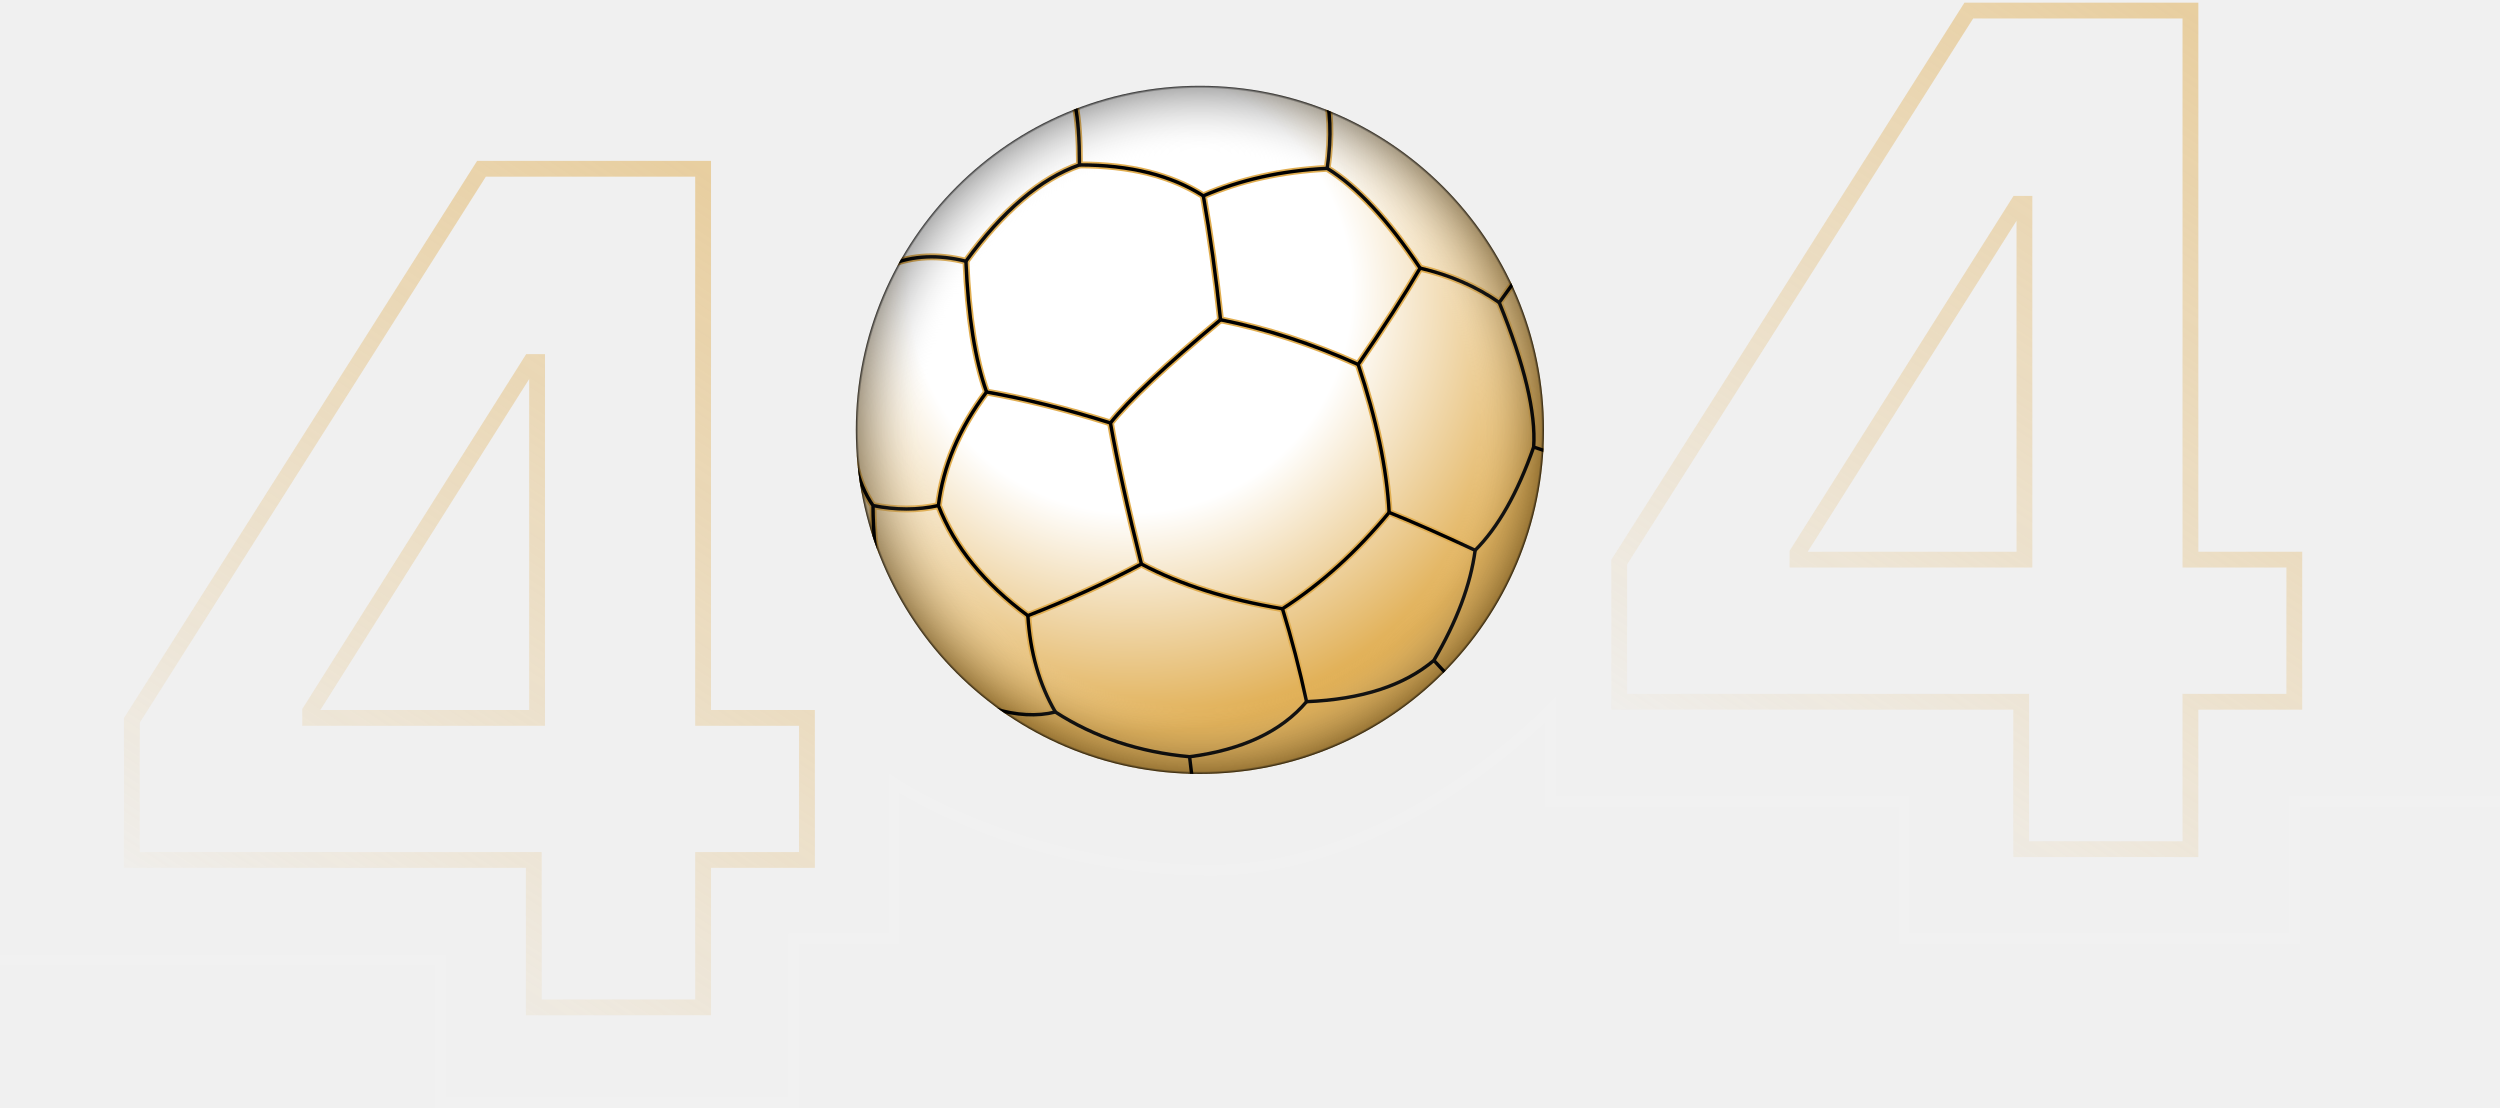
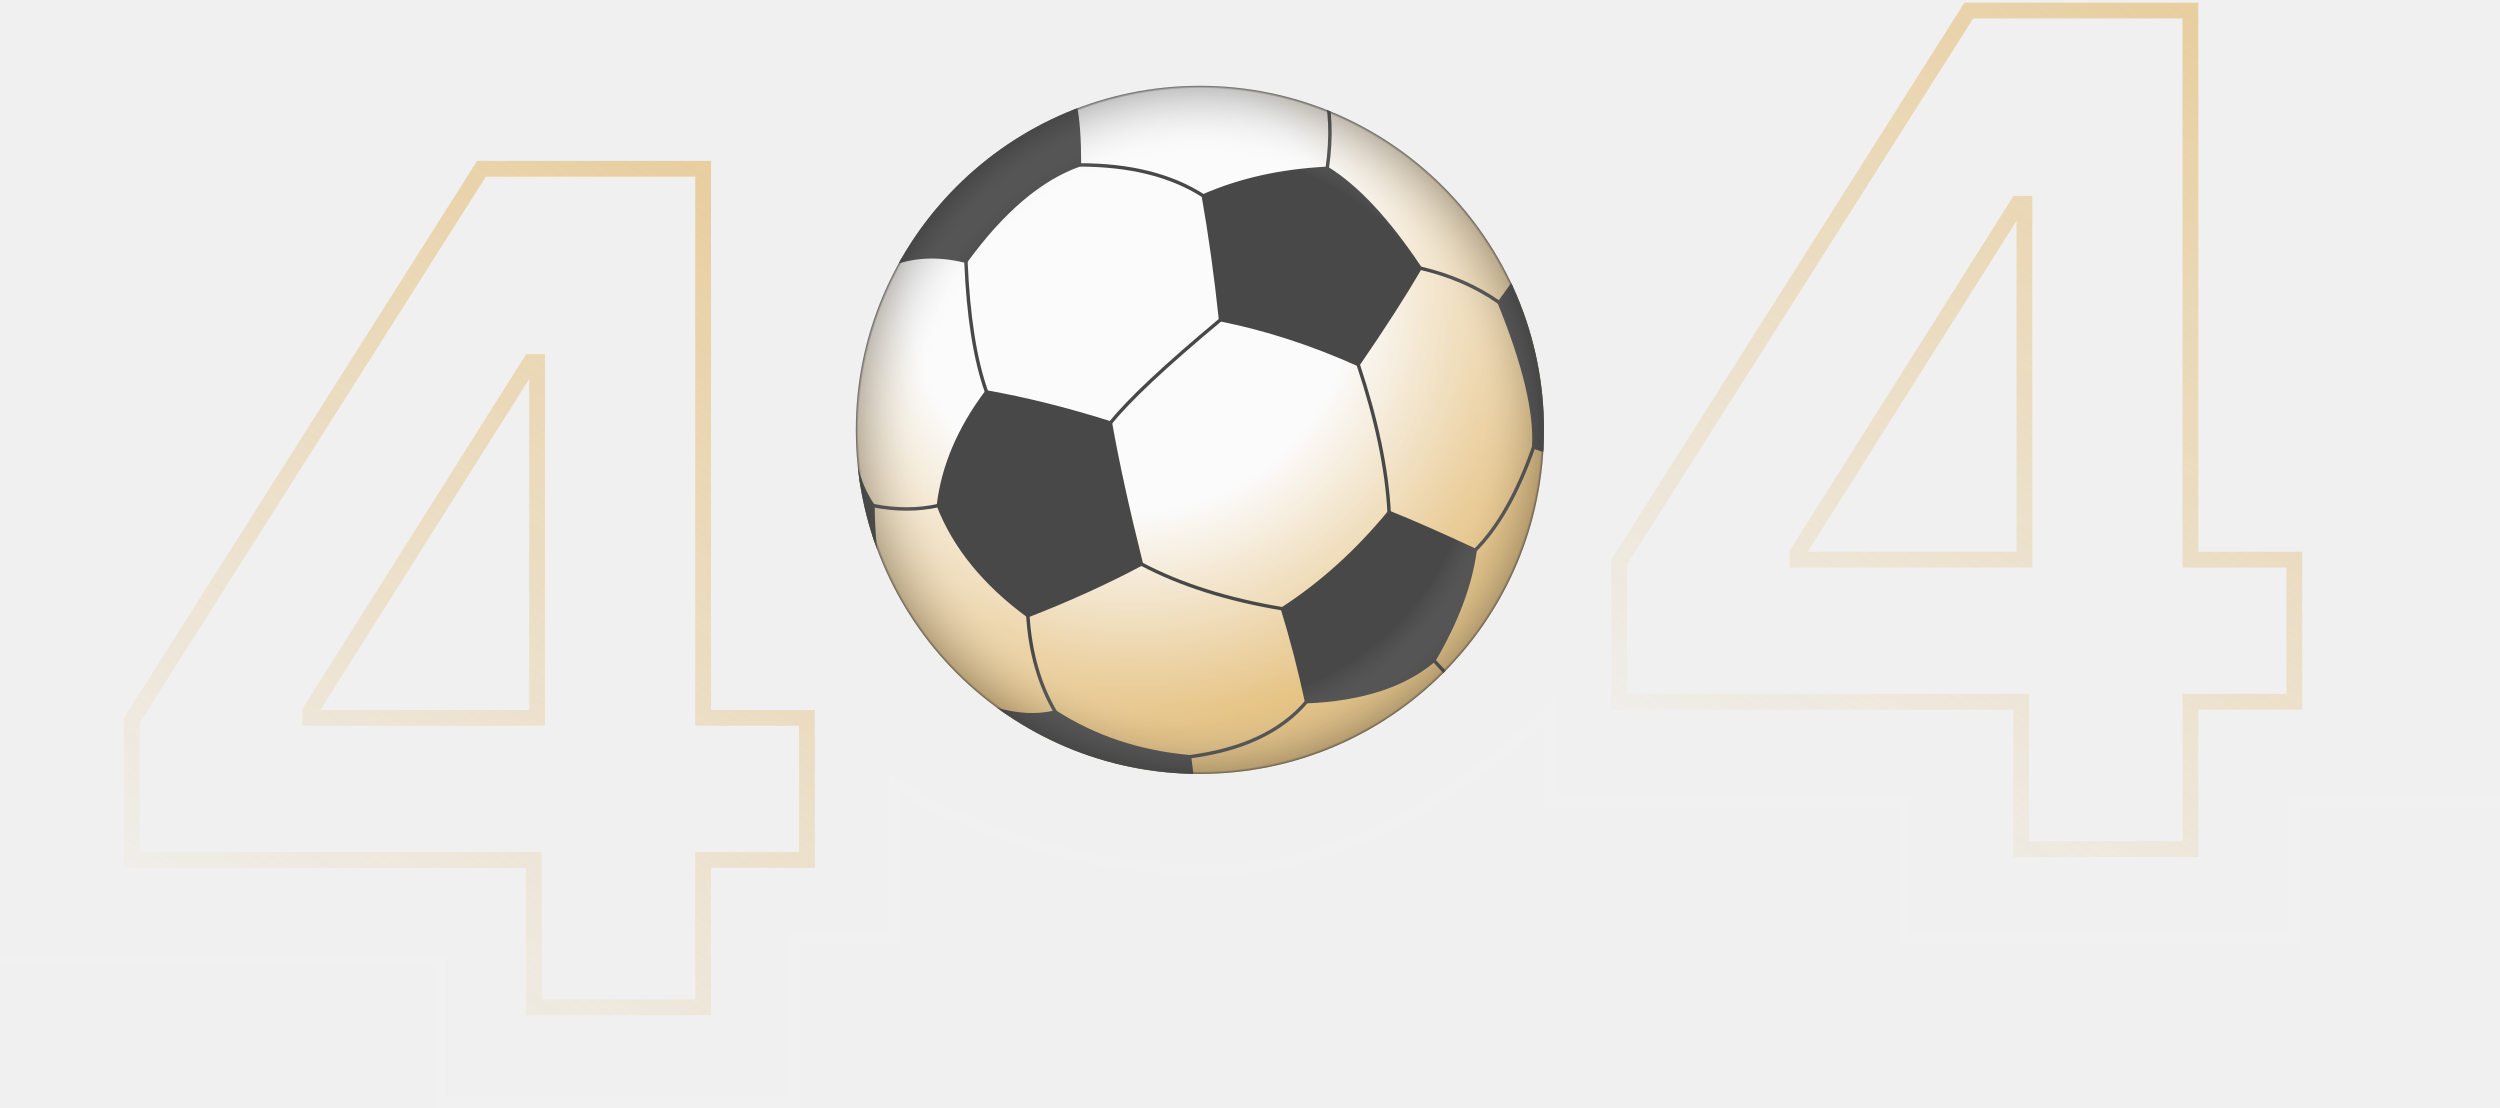
<svg xmlns="http://www.w3.org/2000/svg" xmlns:xlink="http://www.w3.org/1999/xlink" fill="none" height="210" viewBox="0 0 474 210" width="474">
  <filter id="a" color-interpolation-filters="sRGB" filterUnits="userSpaceOnUse" height="116.412" width="116.412" x="175.337" y="-8.941">
    <feFlood flood-opacity="0" result="BackgroundImageFix" />
    <feBlend in="SourceGraphic" in2="BackgroundImageFix" mode="normal" result="shape" />
    <feGaussianBlur result="effect1_foregroundBlur_116:1137" stdDeviation="15" />
  </filter>
  <linearGradient id="b">
    <stop offset="0" stop-color="#e0ad50" stop-opacity="0" />
    <stop offset="1" stop-color="#e0ad50" />
  </linearGradient>
  <linearGradient id="c" gradientUnits="userSpaceOnUse" x1="25" x2="126.155" xlink:href="#b" y1="183" y2="27.084" />
  <linearGradient id="d" gradientUnits="userSpaceOnUse" x1="307" x2="408.155" xlink:href="#b" y1="153" y2="-2.916" />
  <mask id="f" height="137" maskUnits="userSpaceOnUse" width="137" x="159" y="13">
    <circle cx="227.5" cy="81.5" fill="#e0ad50" opacity=".8" r="68.5" />
  </mask>
  <path d="m25 163.051h76.211v27.949h32.097v-27.949h19.692v-26.94h-19.692v-104.111h-42.021l-66.287 104.577zm76.831-26.94h-43.029v-1.242l41.788-66.225h1.24z" opacity=".5" stroke="url(#c)" stroke-width="3" />
  <path d="m307 133.051h76.211v27.949h32.097v-27.949h19.692v-26.94h-19.692v-104.111h-42.021l-66.287 104.577zm76.831-26.94h-43.028v-1.242l41.788-66.225h1.24z" opacity=".5" stroke="url(#d)" stroke-width="3" />
-   <svg x="159" y="13" width="137px" height="137px" viewBox="-105 -105 210 210">
+   <svg opacity="0.7" x="159" y="13" width="137px" height="137px" viewBox="-105 -105 210 210">
    <defs>
      <radialGradient id="b2" cx=".4" cy=".3" r=".8">
        <stop offset="0" stop-color="#fff" />
        <stop offset=".4" stop-color="#fff" />
        <stop offset=".8" stop-color="#e0ad50" />
      </radialGradient>
      <radialGradient id="d2" cx=".5" cy=".5" r=".5">
        <stop offset="0" stop-color="#fff" stop-opacity="0" />
        <stop offset=".8" stop-color="#fff" stop-opacity="0" />
        <stop offset=".99" stop-opacity=".3" />
        <stop offset="1" />
      </radialGradient>
      <clipPath id="a2">
        <circle r="100" stroke-width="0" />
      </clipPath>
      <g id="c2" stroke-linejoin="round" clip-path="url(#a2)">
-         <path d="M6-32q20 4 40 13 11-16 18-28-14-21-27-29-20 1-36 8 3 17 5 36M-26-2q-19-6-36-9-12 16-14 33 7 18 26 32 18-7 33-15-6-24-9-41m-69 24q-7-10-7-30v88h17q-10-35-10-58m150 2Q41 41 24 52q4 13 7 27 24-1 37-12 10-17 12-32-15-7-25-11M0 120l-3-25q-22-2-39-13-8 2-18-1M-90-48q10-4 22-1 16-22 33-28 0-23-5-23h-60m200 45L87-37Q98-10 97 5l3 1" />
+         <path fill="#000" d="M6-32q20 4 40 13 11-16 18-28-14-21-27-29-20 1-36 8 3 17 5 36M-26-2q-19-6-36-9-12 16-14 33 7 18 26 32 18-7 33-15-6-24-9-41m-69 24q-7-10-7-30v88h17q-10-35-10-58m150 2Q41 41 24 52q4 13 7 27 24-1 37-12 10-17 12-32-15-7-25-11M0 120l-3-25q-22-2-39-13-8 2-18-1M-90-48q10-4 22-1 16-22 33-28 0-23-5-23h-60m200 45L87-37Q98-10 97 5l3 1" />
        <path fill="none" d="M6-32Q-18-12-26-2m72-17q8 24 9 43m9-71q13 3 23 10M37-76q2-14-1-24M1-68q-14-9-36-9m-27 66q-5-14-6-38m-8 71q-9 2-19 0m45 32q1 16 8 28m25-43q17 9 41 13m7 27Q20 92-3 95m71-28 12 13m0-45Q90 25 97 5" />
      </g>
    </defs>
    <circle r="100" fill="#fff" />
    <circle r="100" fill="url(#b2)" />
-     <use xlink:href="#c2" stroke="#e0ad50" stroke-width="2" />
    <use xlink:href="#c2" stroke="#000" />
    <circle r="100" fill="url(#d2)" />
  </svg>
  <path d="m0 182h83.5v27h67v-31h19v-29.5s24.5 16.5 60 16.5 64.5-30.5 64.5-30.5v17.5h12.5 54.5v26h74v-26h39" stroke="#fff" stroke-opacity=".08" stroke-width="2" />
</svg>
